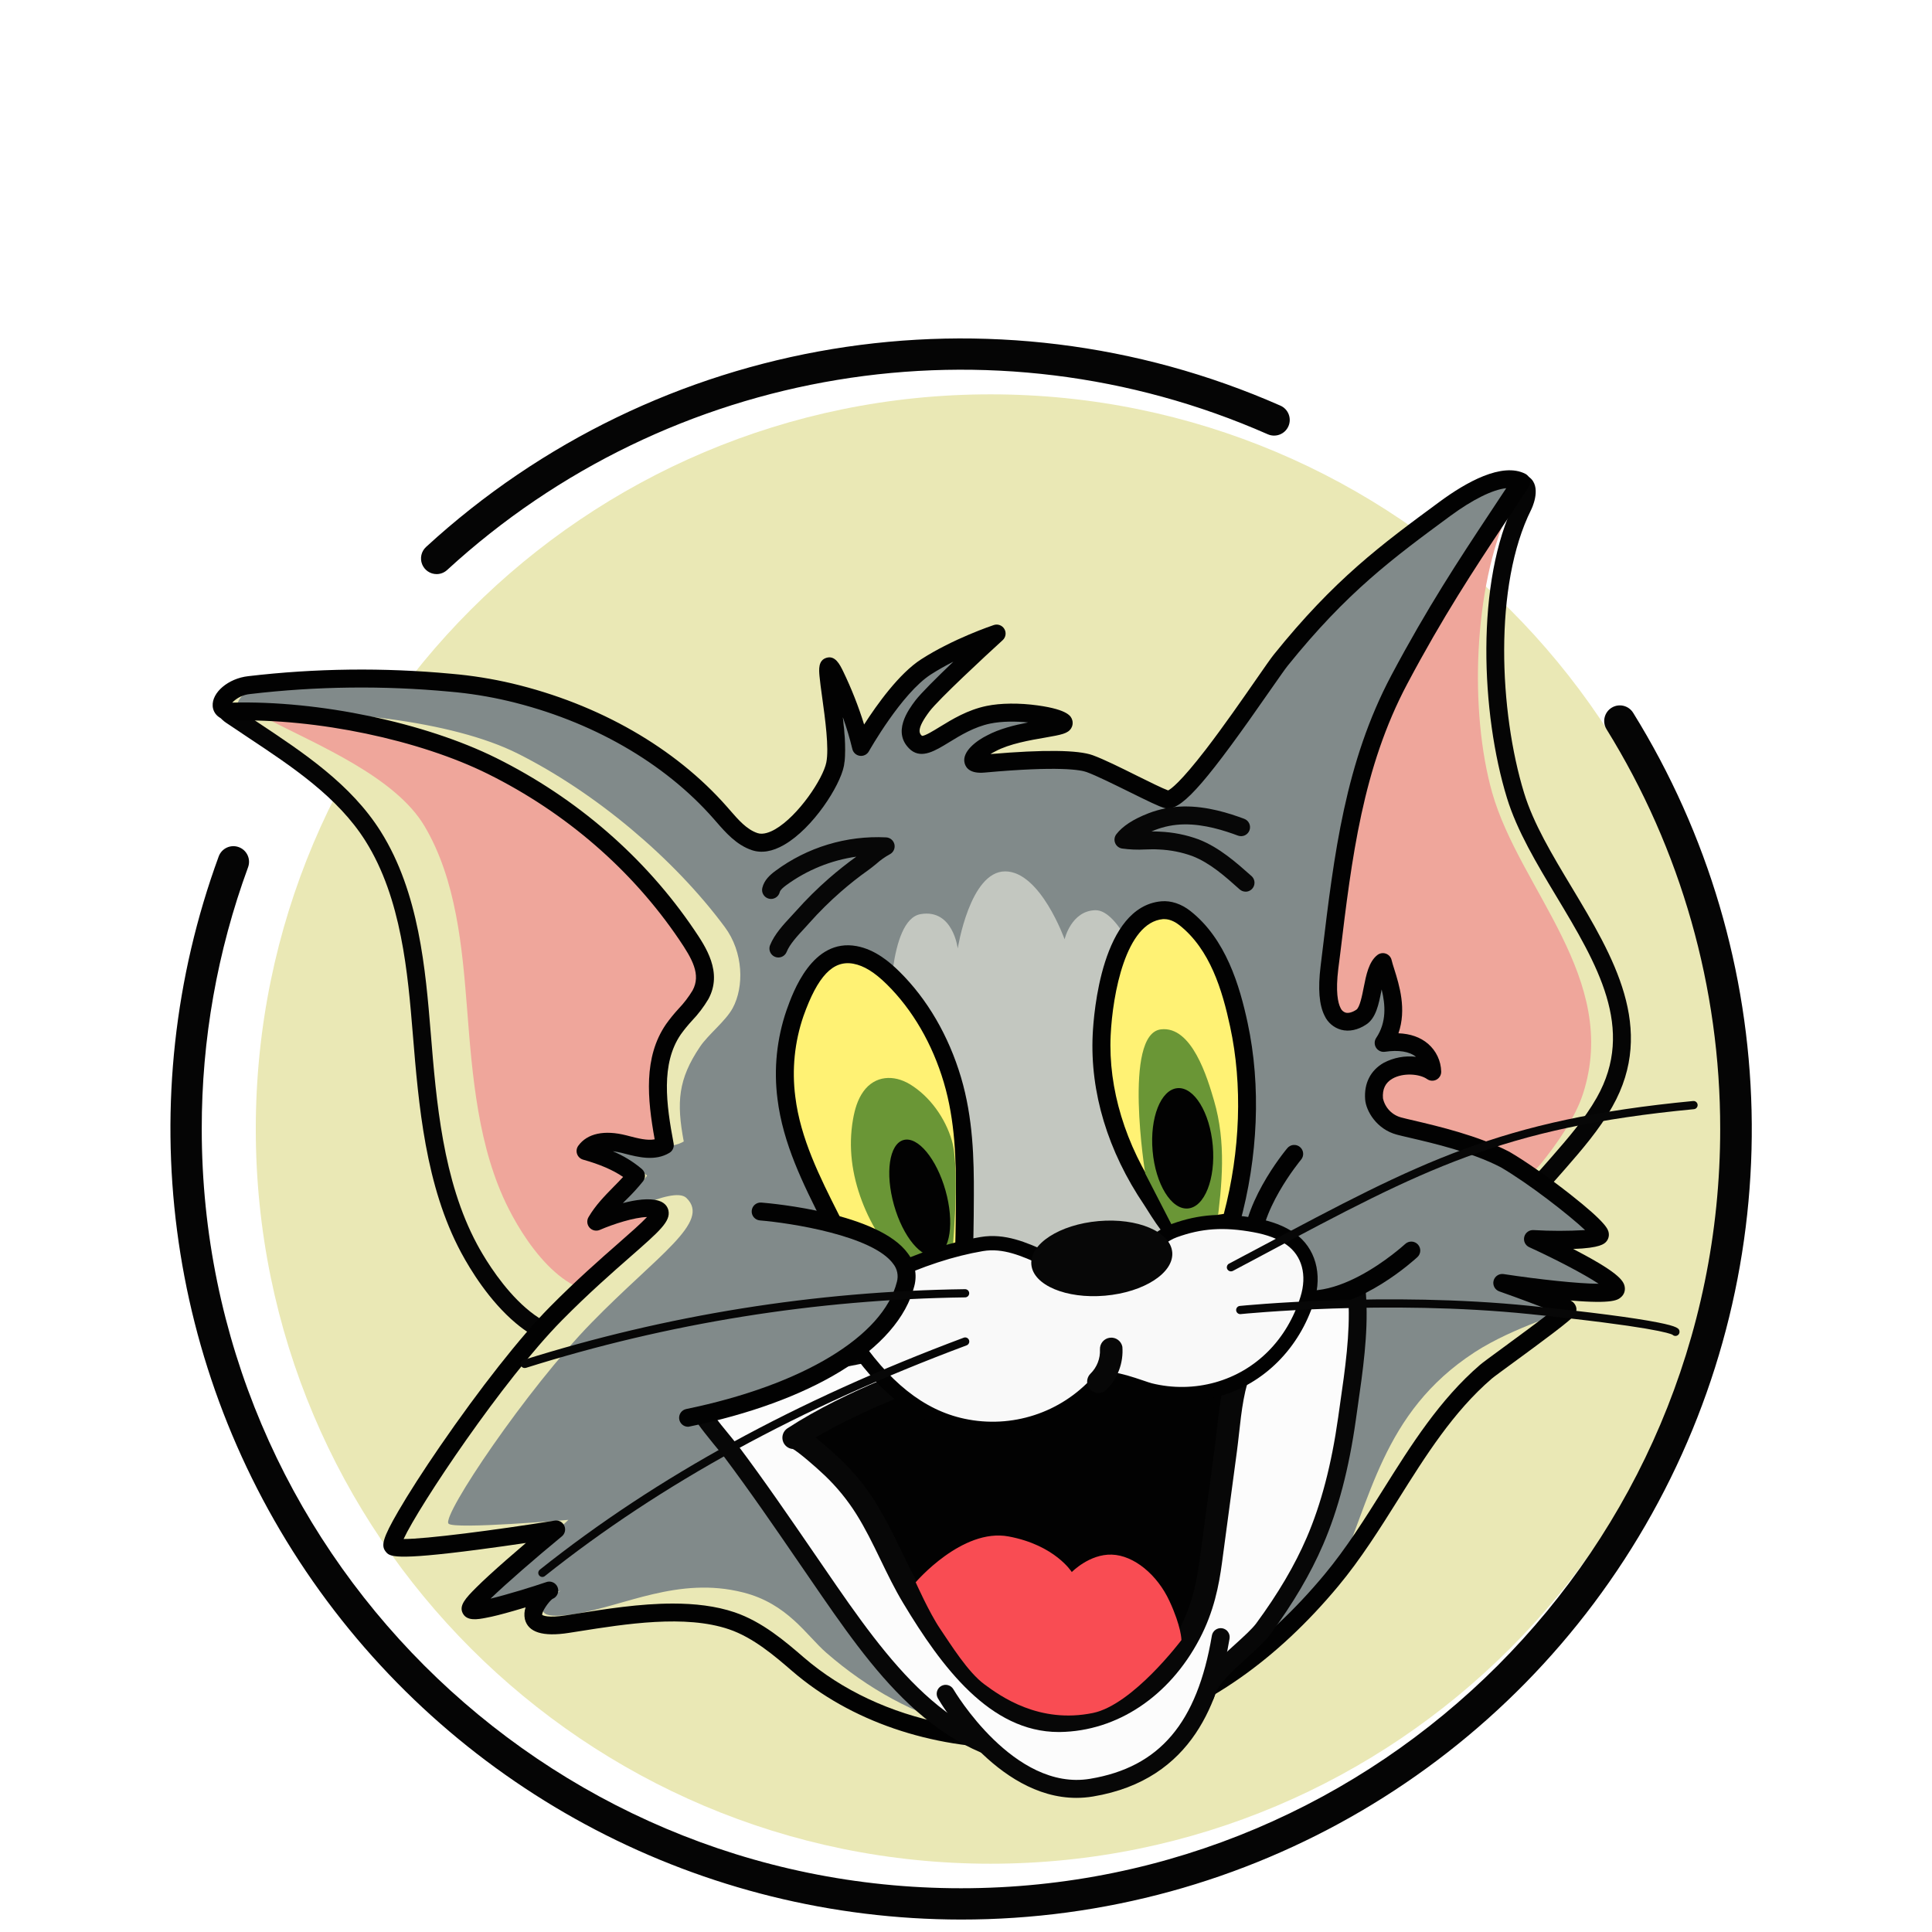
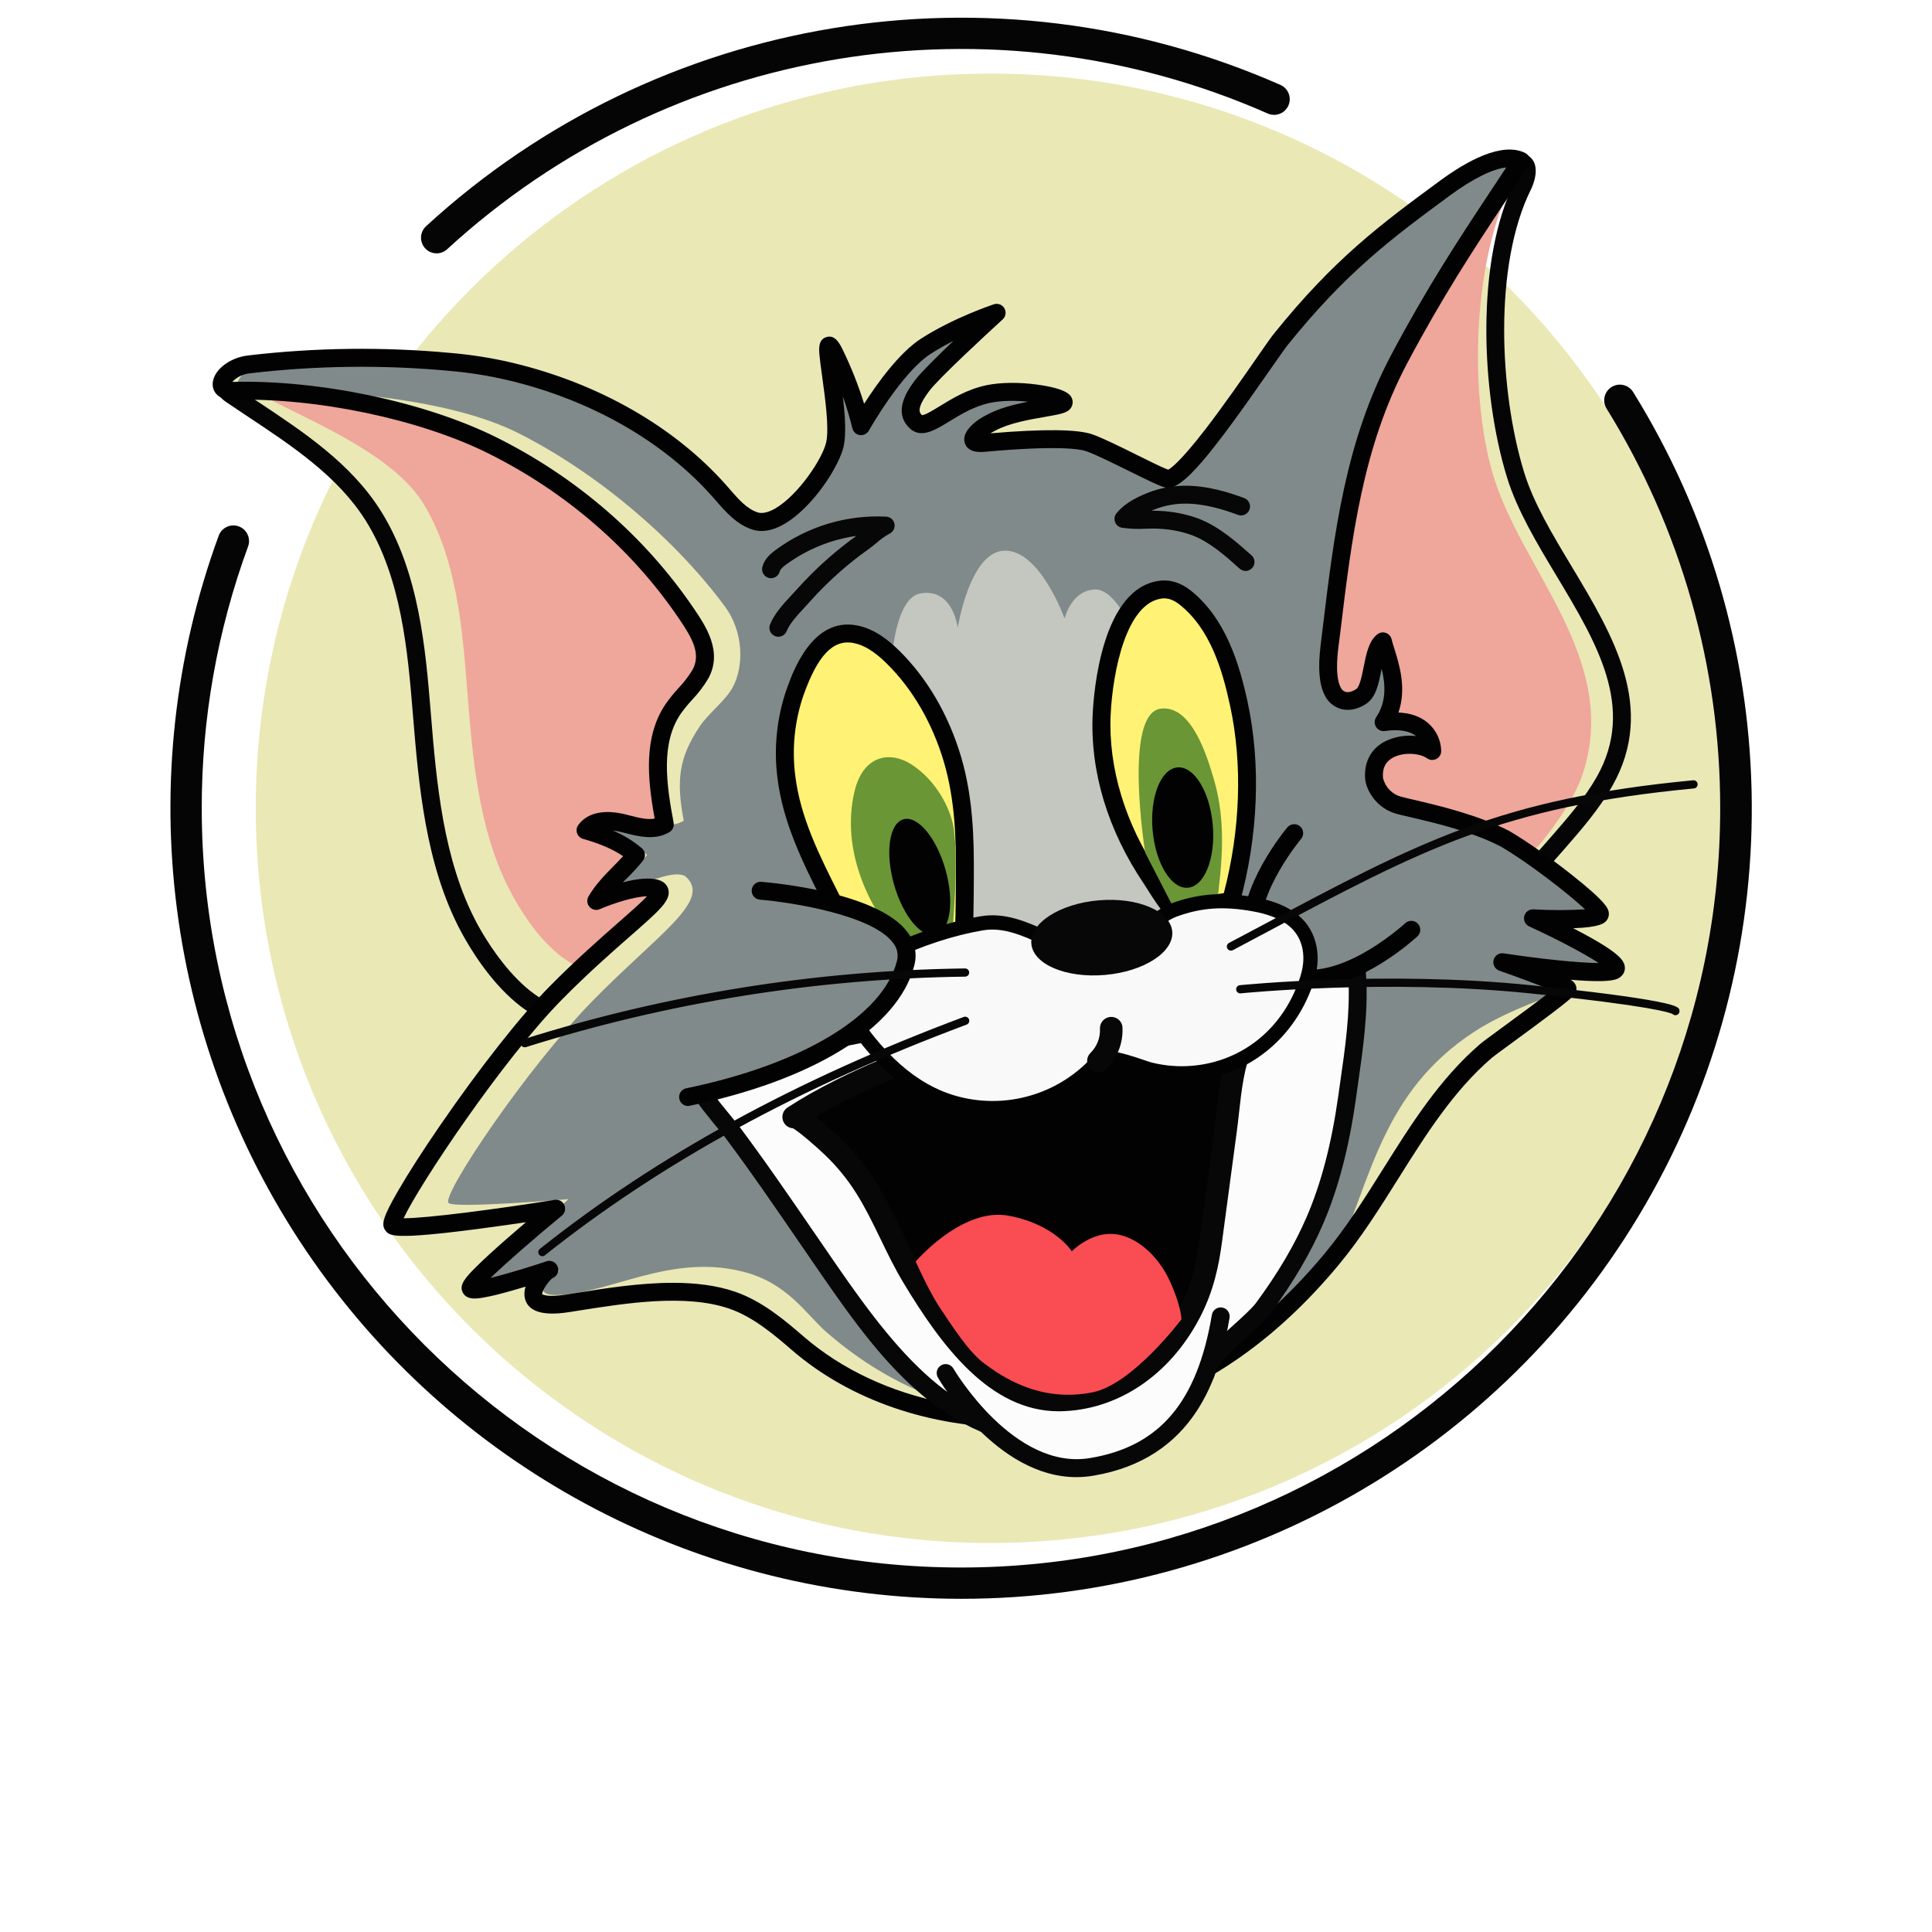
- <svg xmlns="http://www.w3.org/2000/svg" t="1777260256082" class="icon" viewBox="0 -80 1024 1024" version="1.1" p-id="5217" width="200" height="200">
+ <svg xmlns="http://www.w3.org/2000/svg" t="1777260256082" class="icon" viewBox="0 90 1024 1024" version="1.1" p-id="5217" width="200" height="200">
  <path d="M524.97 518.41m-389.4 0a389.4 389.4 0 1 0 778.8 0 389.4 389.4 0 1 0-778.8 0Z" fill="#EAE8B5" p-id="5218" />
  <path d="M509.33 937.4a419.27 419.27 0 0 1-393.41-563.48 8.29 8.29 0 0 1 15.57 5.72 401.12 401.12 0 0 0-24.56 138.76c0 221.89 180.52 402.41 402.41 402.41s402.4-180.51 402.4-402.4a401.42 401.42 0 0 0-60.23-211.87 8.29 8.29 0 0 1 14.09-8.75A418.87 418.87 0 0 1 509.33 937.4zM231.44 224.29a8.29 8.29 0 0 1-5.61-14.4A419.42 419.42 0 0 1 678.65 135a8.29 8.29 0 0 1-6.71 15.17A402.84 402.84 0 0 0 237 222.1a8.27 8.27 0 0 1-5.56 2.19z" fill="#050505" p-id="5219" />
  <path d="M122.47 299.12c26.87 18.27 57.56 35.94 75.28 64.09 19.26 30.6 22.9 69.27 25.8 104.43 3.1 37.74 6.52 79.45 25.09 114.07 12.6 23.48 38.87 57.38 68.45 45.45C356.34 611.31 390.51 563 416 530.6L378.58 373 283 305l-82.74-15.76s-97.87-3.78-77.79 9.88z" fill="#EAE8B5" p-id="5220" />
  <path d="M143 301.68c24.93 13 66.54 30.05 82 56.18 16.85 28.4 20 64.28 22.57 96.9 2.72 35 5.71 73.73 22 105.85 11 21.79 34 53.25 59.89 42.17 34.34-14.69 64.23-59.54 86.55-89.59l-32.75-146.25-83.6-63.07-72.4-14.62s-103.51 2.41-84.26 12.43z" fill="#EFA69B" p-id="5221" />
  <path d="M304.73 634.35c-10.38 0-21-4.37-31.29-13-14.11-11.82-24.22-28.51-29-37.4-19-35.46-22.54-78.16-25.64-115.83-2.64-32.09-5.92-71.91-25.09-102.38-14.67-23.31-38.89-39.38-62.31-54.92-3.84-2.55-7.8-5.18-11.62-7.78-5.36-3.65-5.1-7.41-4.47-9.32 1.53-4.64 6.17-8.86 45.75-9.59 19.65-0.36 39.2 0.38 39.39 0.39h0.36l84.11 16 97.85 69.61 38.38 161.58-1.42 1.8c-2.77 3.52-5.64 7.22-8.61 11.05-25 32.24-56.1 72.37-92.26 87a37.53 37.53 0 0 1-14.13 2.79zM127.05 296.48c3.18 2.15 6.45 4.31 9.62 6.42 24.26 16.09 49.34 32.74 65.1 57.77 20.41 32.43 23.79 73.54 26.51 106.57 3 36.84 6.46 78.49 24.55 112.21 5 9.4 31.77 55.68 62.49 43.29 33.78-13.63 64-52.63 88.31-84 2.48-3.2 4.9-6.31 7.24-9.3l-36.5-153.61-93.25-66.33-81.37-15.5c-2.56-0.09-18.72-0.64-35.64-0.42-22.54 0.3-32.62 1.79-37.06 2.9z m-2.92-2.11z" fill="#050505" p-id="5222" />
  <path d="M696.3 303.78c0 2.93-40.53 192.18-36 196.08s27.89 49.75 43.2 54.63c27.37 8.72 59.68 23.07 85.3 2.84 8.62-6.8 21.19-12.18 28.19-20.89 8.17-10.16 17.92-24 22-36.61 19.81-61.17-33.53-108.21-48.14-159.83-12-42.59-10.08-108.45 9-149.91 1.8-3.9-1.06-17-10.05-13.11s-72 84.87-72 84.87z" fill="#EFA69B" p-id="5223" />
  <path d="M767.2 576.23c-17.1 0-34.67-5.42-51-10.46-3.45-1.06-6.7-2.07-9.95-3-12.49-3.67-26.54-23.34-41.05-44.9-3.2-4.76-6.83-10.16-7.92-11.15-3-2.38-4.64-3.71 8.78-68.78 7.14-34.61 16.3-75.87 22.36-103.17 3.32-15 6.2-27.93 6.57-30.06v-0.92L719.42 260l0.29-0.35c16.36-19.39 70.51-83 80.67-87 6.11-2.44 9.52-0.64 11.31 1.3 5.1 5.54 0.07 15.8-0.15 16.23-20 40.08-16.88 107.25-3.74 150.11 5 16.3 14.79 32.6 25.16 49.86 22.14 36.86 45 75 21.65 116.34-7 12.31-16.23 22.95-25.19 33.23-7.73 8.87-15.72 18-25.64 25.27-11.46 8.25-23.89 11.24-36.58 11.24z m-102.56-75.58c1.78 2 4.22 5.6 8.45 11.89 9 13.31 25.62 38.08 35.85 41.09 3.31 1 6.75 2 10.07 3.06 27.59 8.52 56.12 17.32 79.17 0.53 9-6.59 16.68-15.35 24.07-23.83 8.65-9.93 17.6-20.19 24.09-31.67 20.67-36.54 0.17-70.65-21.52-106.77-10.21-17-20.76-34.56-26.1-52C785 298.36 781.9 228.12 803 185.84a15.59 15.59 0 0 0 1.37-4.64l-0.49 0.19c-6 2.85-43.64 44.89-76.64 84l-23 41.23c-0.45 2.46-1.9 9.08-6.59 30.18-9.13 41.35-33.16 149.58-33.01 163.85zM695 304.88v0.08z" fill="#050505" p-id="5224" />
  <path d="M238.82 281.84a221 221 0 0 1 31.49 5c42.34 10 82.75 31.22 111.47 63.92 5.3 6 10.62 12.74 18.24 15.3 15.91 5.34 40-27.89 42.6-41 3.53-17.55-9.85-67.33 0-47.14a191.25 191.25 0 0 1 13.79 37.92s17.73-31.7 34.48-42.44 37.43-17.64 37.43-17.64-33.32 30.32-39.42 38.43c-6.34 8.44-8.7 14.79-3.08 19.68 6.34 4.89 18.88-11.08 38.05-15 15.85-3.27 38.91 1.27 39.89 4.23s-24.14 3.2-38.42 10.94c-7.88 3.84-14.78 11.72-3.94 10.73s45.31-3.94 56.15 0 35.43 17.47 41 19c9.56 2.56 53.53-65.5 60.2-73.78 31.39-39 55.24-56.81 87.09-80.27 9-6.66 29.37-20 40.39-14.35-20.77 32-40.48 59.49-64.54 104.8-25.33 47.69-30.57 99.49-37.06 152.74-0.84 6.93-1.49 17.13 1.63 23.38s9.51 6.7 15.31 2.81c6.76-4.53 5-24.18 11.42-29.17 2 8.52 11.05 27 0.36 42.95 20.84-3.08 25.73 9.06 25.78 15.17-8.93-6.29-32.31-4.43-30.86 14.46 0.27 3.53 4 11.94 13.32 14.41s36.7 7.61 56.12 17.72c17.49 10.17 49.5 35.22 50.24 39.65s-35.46 2.59-35.46 2.59 43.59 19.95 44 26.23-60.21-3-60.21-3 33.35 11.77 34.47 13.78c0.83 1.5-39.48 30-43.17 33.21-35 30.08-52.57 75.31-81.94 110.57-28.53 34.25-64.22 62.48-107.38 75.48q-4.06 1.22-8.17 2.27c-56.54 14.39-122.14 5.51-167.14-33.29-10.65-9.18-21.72-18.47-35-23-25.84-8.76-60.62-2.42-87.13 1.73-31.52 4.93-12.81-16.75-9.85-17.73s-39.54 13.43-41.37 9.85 45.31-42.36 45.31-42.36-83.17 13.31-86.68 8.87 52-88.2 86.44-123.13c35.42-35.88 62.8-52.45 53.19-55.41S316 567.54 316 567.54c5.64-9.65 15-16.6 21.07-24.43-7.43-6.46-17.23-10.35-26.74-13 4.33-6 13.33-5.52 20.49-3.69s15.2 4.28 21.53 0.47c-3.92-20.7-7.36-43.93 4.54-61.32 4.38-6.4 10.59-11.5 14.32-18.31 6.21-11.34-0.91-22.42-7.31-31.87-25.79-38.11-61.9-68.93-103.06-89.39-36-17.9-91.4-30.07-137.64-28.86-11.46 0.3-4.35-12.54 8.86-14a509.08 509.08 0 0 1 106.76-1.3z" fill="#EAE8B5" p-id="5225" />
  <path d="M245.81 281.84a216.21 216.21 0 0 1 31.13 5c41.86 10 81.81 31.22 110.2 63.92 5.24 6 10.5 12.74 18 15.3 15.73 5.34 39.51-27.89 42.12-41 3.49-17.55-9.74-67.33 0-47.14a192.73 192.73 0 0 1 13.63 37.92s17.53-31.7 34.09-42.44 37-17.64 37-17.64-32.93 30.31-39 38.42c-6.27 8.44-8.6 14.79-3 19.68 6.27 4.89 18.66-11.08 37.62-15 15.67-3.27 38.47 1.27 39.44 4.23s-23.87 3.2-38 10.94c-7.79 3.84-14.61 11.72-3.9 10.73s44.8-3.94 55.51 0 35 17.47 40.53 19c9.45 2.56 52.93-65.5 59.52-73.78 31-39 54.62-56.81 86.1-80.27 8.94-6.66 29-20 39.94-14.35-20.53 32-40 59.49-63.81 104.8-25 47.69-30.22 99.49-36.64 152.74-0.83 6.93-1.48 17.13 1.61 23.38s9.41 6.7 15.14 2.81c6.69-4.53 4.93-24.18 11.29-29.17 2 8.52 10.93 27 0.36 42.95 20.6-3.08 25.44 9.06 25.49 15.17-8.83-6.29-31.94-4.43-30.51 14.46 0.27 3.53 3.92 11.94 13.17 14.41s36.28 7.61 55.48 17.72c17.3 10.17 48.94 35.22 49.67 39.65S813 576.77 813 576.77s43.09 19.95 43.46 26.23-59.53-3-59.53-3 33 11.77 34.08 13.78c0.82 1.5-28.29 9.2-49.41 22.93-49.49 32.17-54.91 79.2-73.92 120.38-28.21 34.25-63.86 63-106.53 76q-4 1.22-8.08 2.27c-55.9 14.39-110.67-0.61-155.16-39.41-10.53-9.18-20.45-26-44.11-31.94-34.31-8.68-63 7.3-89.18 11.44-31.16 4.93-10.23-11.38-7.31-12.37s-39.1 13.43-40.9 9.85 44.84-47.37 44.84-47.37-60.74 5.19-63.53 2C234 723.33 279.41 656 313.5 621.09c35-35.88 63.6-53.47 50.29-66.17-7.23-6.9-41.64 12.62-41.64 12.62 5.57-9.65 14.87-16.6 20.83-24.43-7.35-6.46-17-10.35-26.44-13 4.28-6 13.18-5.52 20.26-3.69s19.34 2.39 25.6-1.41c-3.87-20.7-3.07-32.95 8.7-50.34 4.33-6.4 13.54-13.52 17.23-20.33 6.14-11.34 5.74-29.66-4.18-43-27.3-36.81-68.91-71.42-109.6-91.87-35.61-17.9-97.33-23.5-143-22.29-11.33 0.3-4.3-12.54 8.76-14a497.65 497.65 0 0 1 105.5-1.34z" fill="#818A8A" p-id="5226" />
  <path d="M538.21 846.64c-44.82 0-87.46-14.29-118.4-41-9.15-7.89-20.53-17.7-33.45-22.09-23.15-7.85-54.61-2.87-79.9 1.14l-5 0.78c-13.74 2.15-21.56-0.3-23.26-7.28a11.74 11.74 0 0 1 0.38-6.25c-2.09 0.63-4.26 1.28-6.39 1.88-6 1.72-10.93 3-14.58 3.65-4.27 0.82-10.12 1.95-12.35-2.42-2.06-4 1.35-7.85 7.19-13.66 3.75-3.73 9.09-8.64 15.88-14.59 3.56-3.12 7.16-6.22 10.43-9-7.35 1.09-16.34 2.37-25.36 3.55-45.14 5.89-46.93 3.62-49 1-2.43-3.08-1.77-6.8 6.8-21.54 5.35-9.21 13.16-21.36 22-34.23 21-30.55 42.64-58.08 58-73.65 14.11-14.29 27.15-25.72 36.67-34.06 5.89-5.16 11.92-10.45 15.06-13.82-6.75 0.15-17.94 3.75-25 6.82a4.75 4.75 0 0 1-6-6.76c3.69-6.32 8.65-11.35 13.44-16.22 1.71-1.74 3.37-3.42 4.89-5.09-5.39-3.68-12.37-6.69-21.19-9.16a4.75 4.75 0 0 1-2.57-7.36c4.73-6.55 13.79-8.5 25.52-5.51l1.38 0.36c4.77 1.23 9.66 2.5 13.59 1.74-3.88-21.46-6-43.52 6-61a84.86 84.86 0 0 1 6.65-8.19 55.72 55.72 0 0 0 7.43-9.71c4.62-8.44-0.24-16.83-7.08-26.92-25-36.95-60.05-67.3-101.26-87.79-36.49-18.13-90.9-29.54-135.4-28.36-7.4 0.19-10.35-4-10.6-7.63-0.51-7.26 8.28-14.68 18.8-15.88a513 513 0 0 1 107.72-1.28 224.43 224.43 0 0 1 32.16 5.13c46 10.92 86.48 34.14 113.94 65.4l1.41 1.62c4.65 5.34 9 10.39 14.77 12.31 3 1 6.75-0.56 9.35-2.06 12.25-7.08 25.35-26.77 27.08-35.38 1.53-7.62-0.63-23.2-2.2-34.58-0.62-4.46-1.15-8.31-1.41-11.22-0.3-3.32-0.75-8.33 3.66-9.67 4.68-1.43 7.11 3.55 8.89 7.19A204 204 0 0 1 458 304c6.79-10.57 18.58-27.08 30.27-34.58 17-10.94 37.63-17.86 38.5-18.15a4.75 4.75 0 0 1 4.7 8c-9.17 8.35-34 31.4-38.8 37.76-7.06 9.39-5.48 11.68-4 13 1.6 0.06 6.1-2.72 9.44-4.77 6.54-4 14.68-9 24.8-11.1 7.45-1.54 17.35-1.64 27.14-0.27 16.44 2.29 17.69 6 18.22 7.65a5.27 5.27 0 0 1-0.48 4.38c-1.74 2.91-5.24 3.51-13.7 5-8.06 1.38-19.1 3.28-26.48 7.28l-0.18 0.09a25.5 25.5 0 0 0-2.46 1.38c28.23-2.41 46.46-2.2 54.22 0.62 5.83 2.12 14.91 6.62 23.7 11 6.32 3.13 13.41 6.64 16.25 7.65 1.46-0.71 6.49-4.23 20-21.75 9.36-12.18 19.32-26.54 26.59-37 4.52-6.51 7.78-11.21 9.36-13.18 32.24-40.06 56.84-58.18 88-81.12 13.88-10.22 33-21.08 45.38-14.75a4.75 4.75 0 0 1 1.82 6.81c-4.35 6.71-8.72 13.32-13 19.72-16 24.13-32.45 49.08-51.38 84.73-23.67 44.56-29.46 92.5-35.59 143.25l-1 7.84c-1.49 12.2-0.19 18 1.16 20.68a4.38 4.38 0 0 0 2.72 2.55c1.54 0.41 3.62-0.16 5.7-1.56 1.81-1.21 3.06-7.54 3.88-11.73 1.33-6.74 2.71-13.71 7.26-17.25a4.75 4.75 0 0 1 7.54 2.67c0.3 1.29 0.82 3 1.43 4.88 2.6 8.27 6.64 21.17 2.19 33.93 6.4 0.25 11.64 2.11 15.67 5.55a20.09 20.09 0 0 1 7 14.8 4.75 4.75 0 0 1-7.49 3.92c-3.95-2.78-12.62-3.48-18.31-0.25-3.79 2.15-5.45 5.57-5.07 10.45a13.4 13.4 0 0 0 9.79 10.18c1.64 0.43 3.95 1 6.62 1.6 12.74 3 34.07 8 50.48 16.5l0.19 0.11c8.37 4.86 20.61 13.42 32 22.35 19.73 15.52 20.29 18.84 20.58 20.63a5.59 5.59 0 0 1-1.37 4.66c-0.93 1-3 3.35-17.48 3.82l2.76 1.44c22.4 11.81 24.44 15.91 24.64 19.39a5.77 5.77 0 0 1-1.91 4.6c-1.69 1.54-4.15 3.79-26.91 1.87a5.49 5.49 0 0 1 2.49 2.31c2.11 3.78-1.19 6.56-3.85 8.79-1.79 1.5-4.33 3.51-7.77 6.13-6.2 4.72-14.19 10.58-20.61 15.29-5.63 4.13-10.95 8-12 8.92-20.38 17.53-35.15 41.07-49.44 63.83-9.81 15.63-19.95 31.78-31.95 46.18-32.43 38.94-69.33 64.84-109.66 77-2.75 0.83-5.57 1.61-8.37 2.32a215.24 215.24 0 0 1-53.02 6.59z m-181.57-76.72c11.51 0 22.72 1.24 32.77 4.65 14.68 5 26.84 15.46 36.61 23.89 40.73 35.12 103.13 47.5 162.86 32.29 2.67-0.68 5.35-1.42 8-2.21 38.52-11.6 73.88-36.49 105.1-74 11.59-13.91 21.56-29.79 31.2-45.16 14.66-23.36 29.82-47.51 51.29-66 1.26-1.08 5.38-4.12 12.57-9.38s19.07-14 25.5-19.07c-6.42-2.67-17.61-6.85-27.86-10.46a4.75 4.75 0 0 1 2.3-9.18c18.44 2.81 39.7 5.11 50.32 5.13-7.69-5.13-23.06-13.11-36.76-19.38a4.75 4.75 0 0 1 2.22-9.07 235.22 235.22 0 0 0 27.35 0c-8.45-8-29.93-24.71-44.66-33.29-15.34-8-35.88-12.76-48.16-15.62-2.74-0.64-5.11-1.19-6.88-1.66-10.85-2.86-16.38-12.62-16.85-18.64-0.66-8.56 2.84-15.46 9.85-19.45a29.35 29.35 0 0 1 17.09-3.19c-3.49-2.81-9.16-3.73-16.44-2.66a4.75 4.75 0 0 1-4.64-7.35c5.61-8.37 4.85-17.62 2.88-25.69l-0.14 0.73c-1.39 7.07-2.84 14.38-7.92 17.78-4.42 3-9.19 4-13.42 2.86a13.69 13.69 0 0 1-8.79-7.48c-2.85-5.7-3.54-14.23-2.1-26.08l0.95-7.83C707.1 372.78 713 324 737.49 277.86c19.14-36 35.77-61.19 51.85-85.51 2.94-4.44 5.95-9 9-13.6-7.09 0.73-17.72 5.93-29.65 14.71-30.58 22.53-54.74 40.33-86.21 79.42-1.37 1.7-4.72 6.53-9 12.64-33 47.56-46.15 63-54.49 63a6.44 6.44 0 0 1-1.68-0.22c-3-0.8-9-3.76-18.66-8.53-8.16-4-17.4-8.62-22.73-10.56-3.08-1.12-14.5-3.33-54.09 0.27-7.4 0.67-9.82-2.3-10.54-4.91-1.73-6.22 6.61-12.19 11.88-14.78 6.4-3.45 14.48-5.46 21.75-6.88-6.42-0.63-13.8-0.7-20.09 0.6-8.49 1.75-15.84 6.27-21.75 9.89-7.36 4.51-14.31 8.78-20.16 4.26l-0.22-0.18c-10.41-9.07-1.1-21.45 2.4-26.12 3-3.93 11.66-12.52 20.2-20.65a136 136 0 0 0-11.87 6.73c-15.57 10-32.72 40.46-32.9 40.76a4.75 4.75 0 0 1-8.79-1.29 164.79 164.79 0 0 0-5-16.75c1.14 9.65 1.84 19.4 0.54 25.87-2.15 10.68-16.38 32.91-31.64 41.73-6.24 3.61-12 4.56-17.13 2.84-8.17-2.75-13.88-9.3-18.91-15.08l-1.38-1.58c-26.17-29.79-64.88-52-109-62.43a215.19 215.19 0 0 0-30.81-4.92 504.05 504.05 0 0 0-105.8 1.26 15 15 0 0 0-9.53 4.56C169 291.19 225.21 303 263 321.75c42.67 21.21 78.95 52.67 104.9 91 6.1 9 15.32 22.61 7.54 36.82a63.68 63.68 0 0 1-8.68 11.43 76.67 76.67 0 0 0-5.93 7.27c-10.65 15.56-7.71 37.06-3.8 57.76a4.75 4.75 0 0 1-2.22 5c-7.64 4.59-16.6 2.27-23.8 0.41l-1.35-0.35a36.7 36.7 0 0 0-4.89-0.91 59 59 0 0 1 15.44 9.42 4.75 4.75 0 0 1 0.65 6.48 108.26 108.26 0 0 1-8.73 9.59l-2 2c6.65-1.75 13.93-2.82 19-1.25 3.77 1.16 4.84 3.73 5.15 5.16 1.23 5.77-4.6 10.88-20.19 24.54-9.41 8.25-22.3 19.54-36.17 33.59-31.43 31.84-75.92 98.56-84 116 12 0 47.81-4.6 80.1-9.76a4.75 4.75 0 0 1 3.77 8.36c-14.25 11.73-29.49 25-37.78 33 9.14-2.22 22.55-6.37 29.17-8.64l0.15-0.05a4.75 4.75 0 0 1 3.6 8.8l-0.14 0.05c-1.93 1.42-5.67 6.7-5.41 8.47 0.39 0.28 3 1.72 12.57 0.22l4.95-0.78c15.96-2.57 34.2-5.46 51.74-5.46z m-64.13-2.38l0.16-0.06z m0.5-0.23zM618.75 339z" fill="#020202" p-id="5227" />
  <path d="M372.74 669.72c-0.7 1.09 13.7 18 14.74 19.41 18.17 24.2 34.94 49.39 52.15 74.27 32 46.3 66.88 92.82 129.47 88.82 46.14-3 69.18-30.57 69.93-34.27 2.3-11.34 23.78-25.51 30.5-34.64 10.67-14.52 20.23-29.93 27.37-46.51 8.89-20.64 13.87-42.7 17-64.88 2.86-20.25 6.64-42.67 5.5-63.12-1.48-26.47-5.91-21.82-5.91-21.82L384 652.35z" fill="#FCFCFC" p-id="5228" />
  <path d="M561.62 857.21c-26.3 0-49.84-8.83-71.75-26.87-20.89-17.2-37.53-40.2-54.15-64.24q-6.11-8.84-12.18-17.72c-12.81-18.69-26.05-38-39.86-56.4-0.21-0.28-0.92-1.13-1.9-2.32-2.18-2.63-5.46-6.62-8.22-10.15-4.66-6-7-9-4.8-12.38L380 649.77a4.75 4.75 0 0 1 3.06-2.08l328.69-65.22a5.74 5.74 0 0 1 4.54-0.2c4 1.48 6.74 6.39 7.85 26.26 1 18.57-1.79 38.1-4.52 57q-0.52 3.57-1 7.06c-3.65 25.86-9.33 47.48-17.35 66.1-6.64 15.42-15.77 30.94-27.91 47.45-2.73 3.72-7.34 7.9-12.23 12.32-7.26 6.58-16.3 14.77-17.45 20.45-1.4 6.92-27.75 35.09-74.29 38.07q-3.93 0.23-7.77 0.23zM378.24 670c1.73 2.43 5.37 7 10.86 13.65 1.32 1.59 1.91 2.31 2.18 2.67 13.93 18.55 27.23 38 40.1 56.74q6.07 8.85 12.16 17.69c34.34 49.67 67.48 90.46 125.25 86.78 42.21-2.7 63.64-26.91 65.65-30.82 1.94-8.62 11.28-17.08 20.3-25.26 4.52-4.1 8.79-8 11-10.91 11.71-15.92 20.48-30.82 26.84-45.57 7.68-17.83 13.13-38.66 16.67-63.67q0.5-3.51 1-7.09c2.67-18.42 5.42-37.48 4.44-55.1-0.56-10.11-1.53-14.88-2.19-17l-325.61 64.51z m256.13 147z m0.14-0.47zM376.73 672.29z m-4-2.58z m344.19-79.47z" fill="#070707" p-id="5229" />
  <path d="M501.22 817.74s33 57.13 77.33 49.74 61.56-38.9 68.45-79.78" fill="#FCFCFC" p-id="5230" />
  <path d="M570.49 872.91c-42.38 0-72.06-50.5-73.39-52.79a4.75 4.75 0 1 1 8.23-4.75c0.4 0.68 32 54.19 72.43 47.43 36.83-6.14 56.74-29.54 64.56-75.89a4.75 4.75 0 0 1 9.37 1.58c-5.34 31.64-18.64 74.73-72.37 83.69a53.65 53.65 0 0 1-8.83 0.73z" fill="#070707" p-id="5231" />
  <path d="M420.66 682.05c2.16-1.41 18.25 13.41 20.47 15.51A112.65 112.65 0 0 1 459 719.43c9.48 15.07 15.67 31.95 24.89 47.26 16.35 27.15 42 65.84 77.89 65.34 30.59-0.43 54.92-19.85 68.75-46.1 6.55-12.43 9.41-24.46 11.27-38.34l7.89-58.89c2-14.77 2.63-32.07 8.87-45.8 7.39-16.25-164 4.43-164 4.43s-42.13 14.03-73.9 34.72z" fill="#020202" p-id="5232" />
  <path d="M561.06 838c-36.29 0-62-34.46-82.3-68.24-4.54-7.53-8.36-15.43-12.06-23.07-4.1-8.47-8-16.48-12.77-24.09A106.8 106.8 0 0 0 437 701.9c-5-4.76-13.58-12.11-16.7-13.88a6 6 0 0 1-2.92-11c32-20.86 73.49-34.79 75.24-35.38a6 6 0 0 1 1.17-0.26c0.39 0 39.32-4.73 78.83-7.86 23.29-1.85 42.25-2.8 56.36-2.84 24.42 0 31.2 2.45 34.19 6.54a8 8 0 0 1 0.78 8.14c-4.52 10-5.9 22.35-7.23 34.33-0.36 3.24-0.73 6.6-1.16 9.79l-7.89 58.89c-1.58 11.77-4.22 25.76-11.91 40.34-16 30.44-43.69 48.87-74 49.29zM432.28 681.91q1.17 0.94 2.42 2c4.59 3.81 9.17 8 10.55 9.33a118.8 118.8 0 0 1 18.81 23 258.89 258.89 0 0 1 13.41 25.24c3.58 7.4 7.29 15.05 11.54 22.12 18.61 30.91 41.72 62.4 72.07 62.4h0.61c26.2-0.36 49.37-16 63.54-42.91 5.49-10.42 8.57-20.95 10.63-36.35l7.89-58.89c0.41-3.06 0.76-6.2 1.13-9.52 1.23-11.06 2.6-23.46 6.72-34.34-5.94-1.32-24.46-2.95-81.3 1.68-35.39 2.88-69.47 6.88-74.43 7.47-4.58 1.62-36.27 12.76-63.59 28.77z m-8.39 5.18z m0 0z" fill="#070707" p-id="5233" />
  <path d="M485.33 758.64s24.63-28.88 49.25-24.29 33.49 18.87 33.49 18.87 9.36-9.61 21.18-9.24 24.13 10.71 30.54 24.5 6.4 20.78 6.4 20.78-25.74 34.32-46.94 38.66c-28.5 5.83-48.92-8.84-57.58-15.25s-17.67-20.92-23.42-29.42-12.92-24.61-12.92-24.61z" fill="#F94C53" p-id="5234" />
  <path d="M412.56 427.49a4.76 4.76 0 0 1-4.41-6.52c2.3-5.74 7-10.83 11.19-15.33 0.9-1 1.78-1.92 2.59-2.82a196.18 196.18 0 0 1 17.5-17.33c4.62-4 9.47-7.87 14.43-11.44a82.55 82.55 0 0 0-37.2 15.17c-1.42 1.05-3.08 2.41-3.37 3.61a4.75 4.75 0 1 1-9.24-2.25c1-4.13 4.07-6.87 6.94-9a90.91 90.91 0 0 1 58.69-17.75 4.75 4.75 0 0 1 1.86 9 37.84 37.84 0 0 0-7 4.95c-1.41 1.16-2.87 2.36-4.46 3.49-5 3.53-9.8 7.35-14.4 11.36A186.7 186.7 0 0 0 429 409.14c-0.85 1-1.77 1.94-2.72 3-3.61 3.89-7.7 8.29-9.34 12.39a4.75 4.75 0 0 1-4.38 2.96zM660.21 392.6a4.73 4.73 0 0 1-3.17-1.21c-7.69-6.88-15.64-14-25.08-17.66a59 59 0 0 0-17.78-3.49c-2.29-0.15-4.71-0.09-7.28 0a62.81 62.81 0 0 1-12.22-0.51 4.75 4.75 0 0 1-3-7.57c3.25-4.24 9-8 17-11.09a54 54 0 0 1 18.68-3.63c12.45-0.2 24.27 3.64 32.09 6.54a4.75 4.75 0 0 1-3.31 8.91c-7.1-2.64-17.8-6.13-28.62-5.95a44.56 44.56 0 0 0-15.4 3q-1 0.37-1.82 0.74c1.47 0 3 0 4.43 0.11a68.09 68.09 0 0 1 20.6 4.11c11 4.29 20 12.33 28 19.43a4.75 4.75 0 0 1-3.17 8.29z" fill="#070707" p-id="5235" />
  <path d="M471.67 459.18s-1-51.71 16.25-54.67 19.7 18.22 19.7 18.22 6.4-40.88 25.12-40.88 31.52 36 31.52 36 3.45-15.08 16.25-15.42 25.12 33.15 25.12 33.15l37.68 156.13-158.84 19.12z" fill="#C3C7C0" p-id="5236" />
  <path d="M441.37 568.07c-10.68-21.24-21.69-42.44-24.57-66.23a99 99 0 0 1 4.56-44.84c4.89-13.77 13.81-34.19 31.78-30.87 7.86 1.45 14.53 6.6 20.22 12.22 15 14.79 25.43 33.83 31.42 54s6.71 40.28 6.62 61.09c0 2.32-0.14 38.22-1.17 38.22h-57.61c-3.43-7.95-7.31-15.77-11.25-23.59z" fill="#FFF274" p-id="5237" />
  <path d="M510.24 596.42h-60.75l-1.24-2.87c-3.36-7.82-7.18-15.51-11.12-23.34L436 568c-10.34-20.54-21-41.78-23.92-65.55a103.81 103.81 0 0 1 4.8-47c3.36-9.47 13.6-38.3 37.12-34 9.94 1.83 17.71 8.59 22.7 13.51 14.8 14.61 26.08 34 32.64 56 6.45 21.71 6.9 43.63 6.82 62.47v0.21c0 7.35-0.11 14.62-0.21 20.47-0.09 5.22-0.21 9.36-0.35 12.33-0.09 1.83-0.18 3.21-0.29 4.21-0.53 5.03-3.4 5.77-5.07 5.77z m-54.52-9.5h50.34c0.28-5.25 0.52-16.27 0.6-33.27v-0.21c0.08-18.16-0.34-39.24-6.42-59.72s-16.54-38.5-30.21-52c-6.51-6.42-12.15-9.9-17.75-10.93-10.76-2-18.91 6.58-26.44 27.79a94.26 94.26 0 0 0-4.32 42.67c2.69 22.13 13 42.61 23 62.42l1.13 2.24c3.5 7.09 6.94 13.95 10.07 21.01z" fill="#020202" p-id="5238" />
  <path d="M479.23 591.45h0.12c-3.62-0.33-10.65-12.46-12.56-15.35a98.94 98.94 0 0 1-10-19.64c-5.24-13.95-7.25-28.43-4.68-43.15 0.92-5.25 2.41-10.53 5.54-14.85 6.1-8.42 16-8.95 24.56-3.82 10.6 6.4 18.8 17.95 22.28 29.84 4.83 16.5-0.25 65.25-0.25 65.25-7 2.4 4.37 1.71-2.6 4.12-3.78 1.3-8.51 3.93-12.49 4.31-5.43 0.51-8.1-3.35-12.88-7z" fill="#6A9636" p-id="5239" />
  <path d="M473.826 558.688a31.79 14.19 74.26 1 0 27.316-7.699 31.79 14.19 74.26 1 0-27.316 7.699Z" fill="#020202" p-id="5240" />
  <path d="M622.46 572c-2.19 0.32-11-14.38-12-16-17.38-25.67-28-56.27-26.52-87.51 0.9-18.86 6.88-63.85 32.06-66.11 4.33-0.39 8.62 1.45 12 4.14 17.21 13.55 24.23 36 28.65 56.6 7.25 33.72 5 71.2-4.22 104.44z" fill="#FFF274" p-id="5241" />
  <path d="M622.23 576.81c-3.6 0-6.62-3.52-14.84-16.65-0.44-0.7-0.75-1.21-0.91-1.43-19.34-28.56-28.79-59.82-27.33-90.4 0.54-11.29 4.83-67.78 36.38-70.62 5.14-0.46 10.6 1.36 15.4 5.14 18.78 14.79 26.09 39.48 30.35 59.33 7.13 33.17 5.6 71.07-4.29 106.71l-0.83 3-3.06 0.45-29.55 4.35-0.41 0.06a6.36 6.36 0 0 1-0.91 0.06z m0-9.52h-0.44z m-5.06-160.14h-0.76c-19.66 1.77-26.69 39.56-27.74 61.61-1.34 28.1 7.79 58.15 25.71 84.61 0.18 0.27 0.56 0.88 1.09 1.71 4.68 7.46 7 10.63 8.18 12 3-0.46 9.77-1.45 25-3.7 8.76-33.31 10-68.42 3.35-99.2-4.17-19.43-10.64-41-26.94-53.86-1.56-1.23-4.56-3.17-7.91-3.17z" fill="#020202" p-id="5242" />
  <path d="M607 542s-11.91-73.95 8.28-76.41c16.46-2 24.7 25.8 28.19 37.78 6.49 22.24 4.32 44.26 1.36 66.82L622.46 572z" fill="#6A9636" p-id="5243" />
  <path d="M610.906 530.024a32.01 16.01 85.01 1 0 31.899-2.785 32.01 16.01 85.01 1 0-31.899 2.785Z" fill="#020202" p-id="5244" />
  <path d="M685.91 531.59s-41.37 49.25-11.82 70.92 73.91-19.7 73.91-19.7" fill="#818A8A" p-id="5245" />
  <path d="M693.88 613.59a37.31 37.31 0 0 1-22.6-7.25A29.43 29.43 0 0 1 659 585.43c-3-25.2 22.24-55.62 23.32-56.9a4.75 4.75 0 0 1 7.28 6.11c-0.24 0.28-23.71 28.56-21.16 49.67a20 20 0 0 0 8.51 14.37c26.07 19.13 67.41-19 67.83-19.34a4.75 4.75 0 1 1 6.48 6.95c-1.55 1.4-29.71 27.29-57.38 27.3z" fill="#020202" p-id="5246" />
  <path d="M443.59 616.79c0 3 5.08 8.75 6.63 11.11 14.4 22 33.56 42.17 60.22 47.8 26.14 5.51 53.93-3.34 71.7-23.34 4.11-4.63 22.54 3.31 27.45 4.52a70.09 70.09 0 0 0 35.61-0.54c23.41-6.61 40.49-24.87 47.68-47.8 3.69-11.77 1.63-24.5-8.81-31.89-5.63-4-12.39-6.08-19.17-7.31-15.22-2.77-27.92-2.4-42.45 2.86-13.2 4.78-22.74 22.32-40.84 22.69-21.36 0.44-39.26-19.26-61.31-15.51-17.2 2.93-34.48 9-50.26 16.44-3.28 1.54-26.46 12.54-26.46 15.57z" fill="#F9F9F9" p-id="5247" />
  <path d="M526.1 681.13a79.69 79.69 0 0 1-16.45-1.72c-23.62-5-44.1-21.15-62.62-49.43-0.31-0.47-0.89-1.24-1.5-2-3.26-4.3-5.75-7.86-5.75-11.15v-5.42c0-2.35 0-5.58 28.65-19 17.83-8.36 35.07-14 51.24-16.75 13-2.22 24.4 2.88 35.4 7.81 9 4 17.5 7.81 26.47 7.64 9.63-0.2 16.53-6 23.83-12 4.9-4.08 10-8.31 15.79-10.42 14.31-5.18 27.6-6.09 44.43-3 8.56 1.55 15.32 4.15 20.68 7.95 10.89 7.71 14.82 21.55 10.24 36.14-7.79 24.82-26.58 43.63-50.28 50.33a73.65 73.65 0 0 1-37.56 0.58c-1.22-0.3-2.95-0.89-5.13-1.63-10.62-3.61-16.88-5-18.63-4a78.78 78.78 0 0 1-58.81 26.07z m-78.71-64.4c0.23 1.36 3 5 4.21 6.61 0.72 1 1.35 1.78 1.8 2.47 17.36 26.51 36.27 41.61 57.82 46.16a71.43 71.43 0 0 0 68.07-22.15c4.53-5.1 14.77-2.16 26.71 1.91 1.93 0.66 3.6 1.22 4.5 1.45a66 66 0 0 0 33.67-0.51c21.53-6.08 38-22.59 45.09-45.28 3.61-11.49 0.85-21.83-7.38-27.65-4.44-3.14-10.21-5.32-17.65-6.67-15.62-2.84-27.34-2.06-40.47 2.7-4.57 1.65-8.91 5.28-13.5 9.11-7.62 6.36-16.25 13.56-28.55 13.81h-0.78c-10.4 0-19.83-4.23-29-8.32-10.43-4.67-20.28-9.08-31-7.26-15.49 2.64-32.07 8.07-49.28 16.14-11.5 5.39-21.7 11-24.27 13.22z" fill="#020202" p-id="5248" />
  <path d="M403.21 562.12S487.92 569 480 600.54s-53.19 58.12-115.25 70.92" fill="#818A8A" p-id="5249" />
  <path d="M364.78 676.21a4.75 4.75 0 0 1-1-9.41c61.62-12.71 104.38-38.55 111.6-67.42a10.71 10.71 0 0 0-1.88-9.42c-10.83-15.1-54.73-21.8-70.73-23.11a4.75 4.75 0 0 1 0.77-9.47c6.34 0.52 62.34 5.66 77.68 27a20.1 20.1 0 0 1 3.38 17.27c-4.13 16.53-17.77 32.22-39.45 45.39-20.62 12.53-48.1 22.57-79.45 29a4.8 4.8 0 0 1-0.92 0.17z" fill="#020202" p-id="5250" />
  <path d="M546.635 590.231a19.84 37.48 85.01 1 0 74.676-6.52 19.84 37.48 85.01 1 0-74.676 6.52Z" fill="#070707" p-id="5251" />
  <path d="M582.14 658.33a6 6 0 0 1-4.14-10.28 16.87 16.87 0 0 0 5-12.82 6 6 0 0 1 11.88-1.42 29 29 0 0 1-8.53 22.84 6 6 0 0 1-4.21 1.68zM278.1 645.07a2.17 2.17 0 0 1-0.65-4.25 815.53 815.53 0 0 1 234.07-37.53 2.17 2.17 0 0 1 0 4.35A811.29 811.29 0 0 0 278.75 645a2.17 2.17 0 0 1-0.65 0.07zM287.48 755.83a2.17 2.17 0 0 1-1.36-3.88C348.24 702.52 421.73 662.31 510.8 629a2.17 2.17 0 0 1 1.52 4.07c-88.64 33.11-161.74 73.1-223.49 122.24a2.17 2.17 0 0 1-1.35 0.52zM652.42 593.85a2.17 2.17 0 0 1-1-4.1l16.5-8.75c84.52-45 126.94-67.63 229.48-77.44a2.17 2.17 0 1 1 0.41 4.33C796.14 517.58 754 540 670 584.8l-16.52 8.79a2.17 2.17 0 0 1-1.06 0.26zM888 628.08a2.17 2.17 0 0 1-1.56-0.66c-1.28-0.66-11-4.29-75.64-10.92-75.71-7.77-152.46-0.08-153.22 0a2.17 2.17 0 0 1-0.44-4.33c0.77-0.08 77.94-7.81 154.11 0 31.93 3.28 54.64 6.23 67.5 8.77 10.56 2.09 11.36 3.24 11.43 4.88a2.17 2.17 0 0 1-2.09 2.26z m-2.17-2z m0 0z m0 0z m0 0z m0 0z m0 0z m0 0z m0 0z m0 0z" fill="#070707" p-id="5252" />
</svg>
